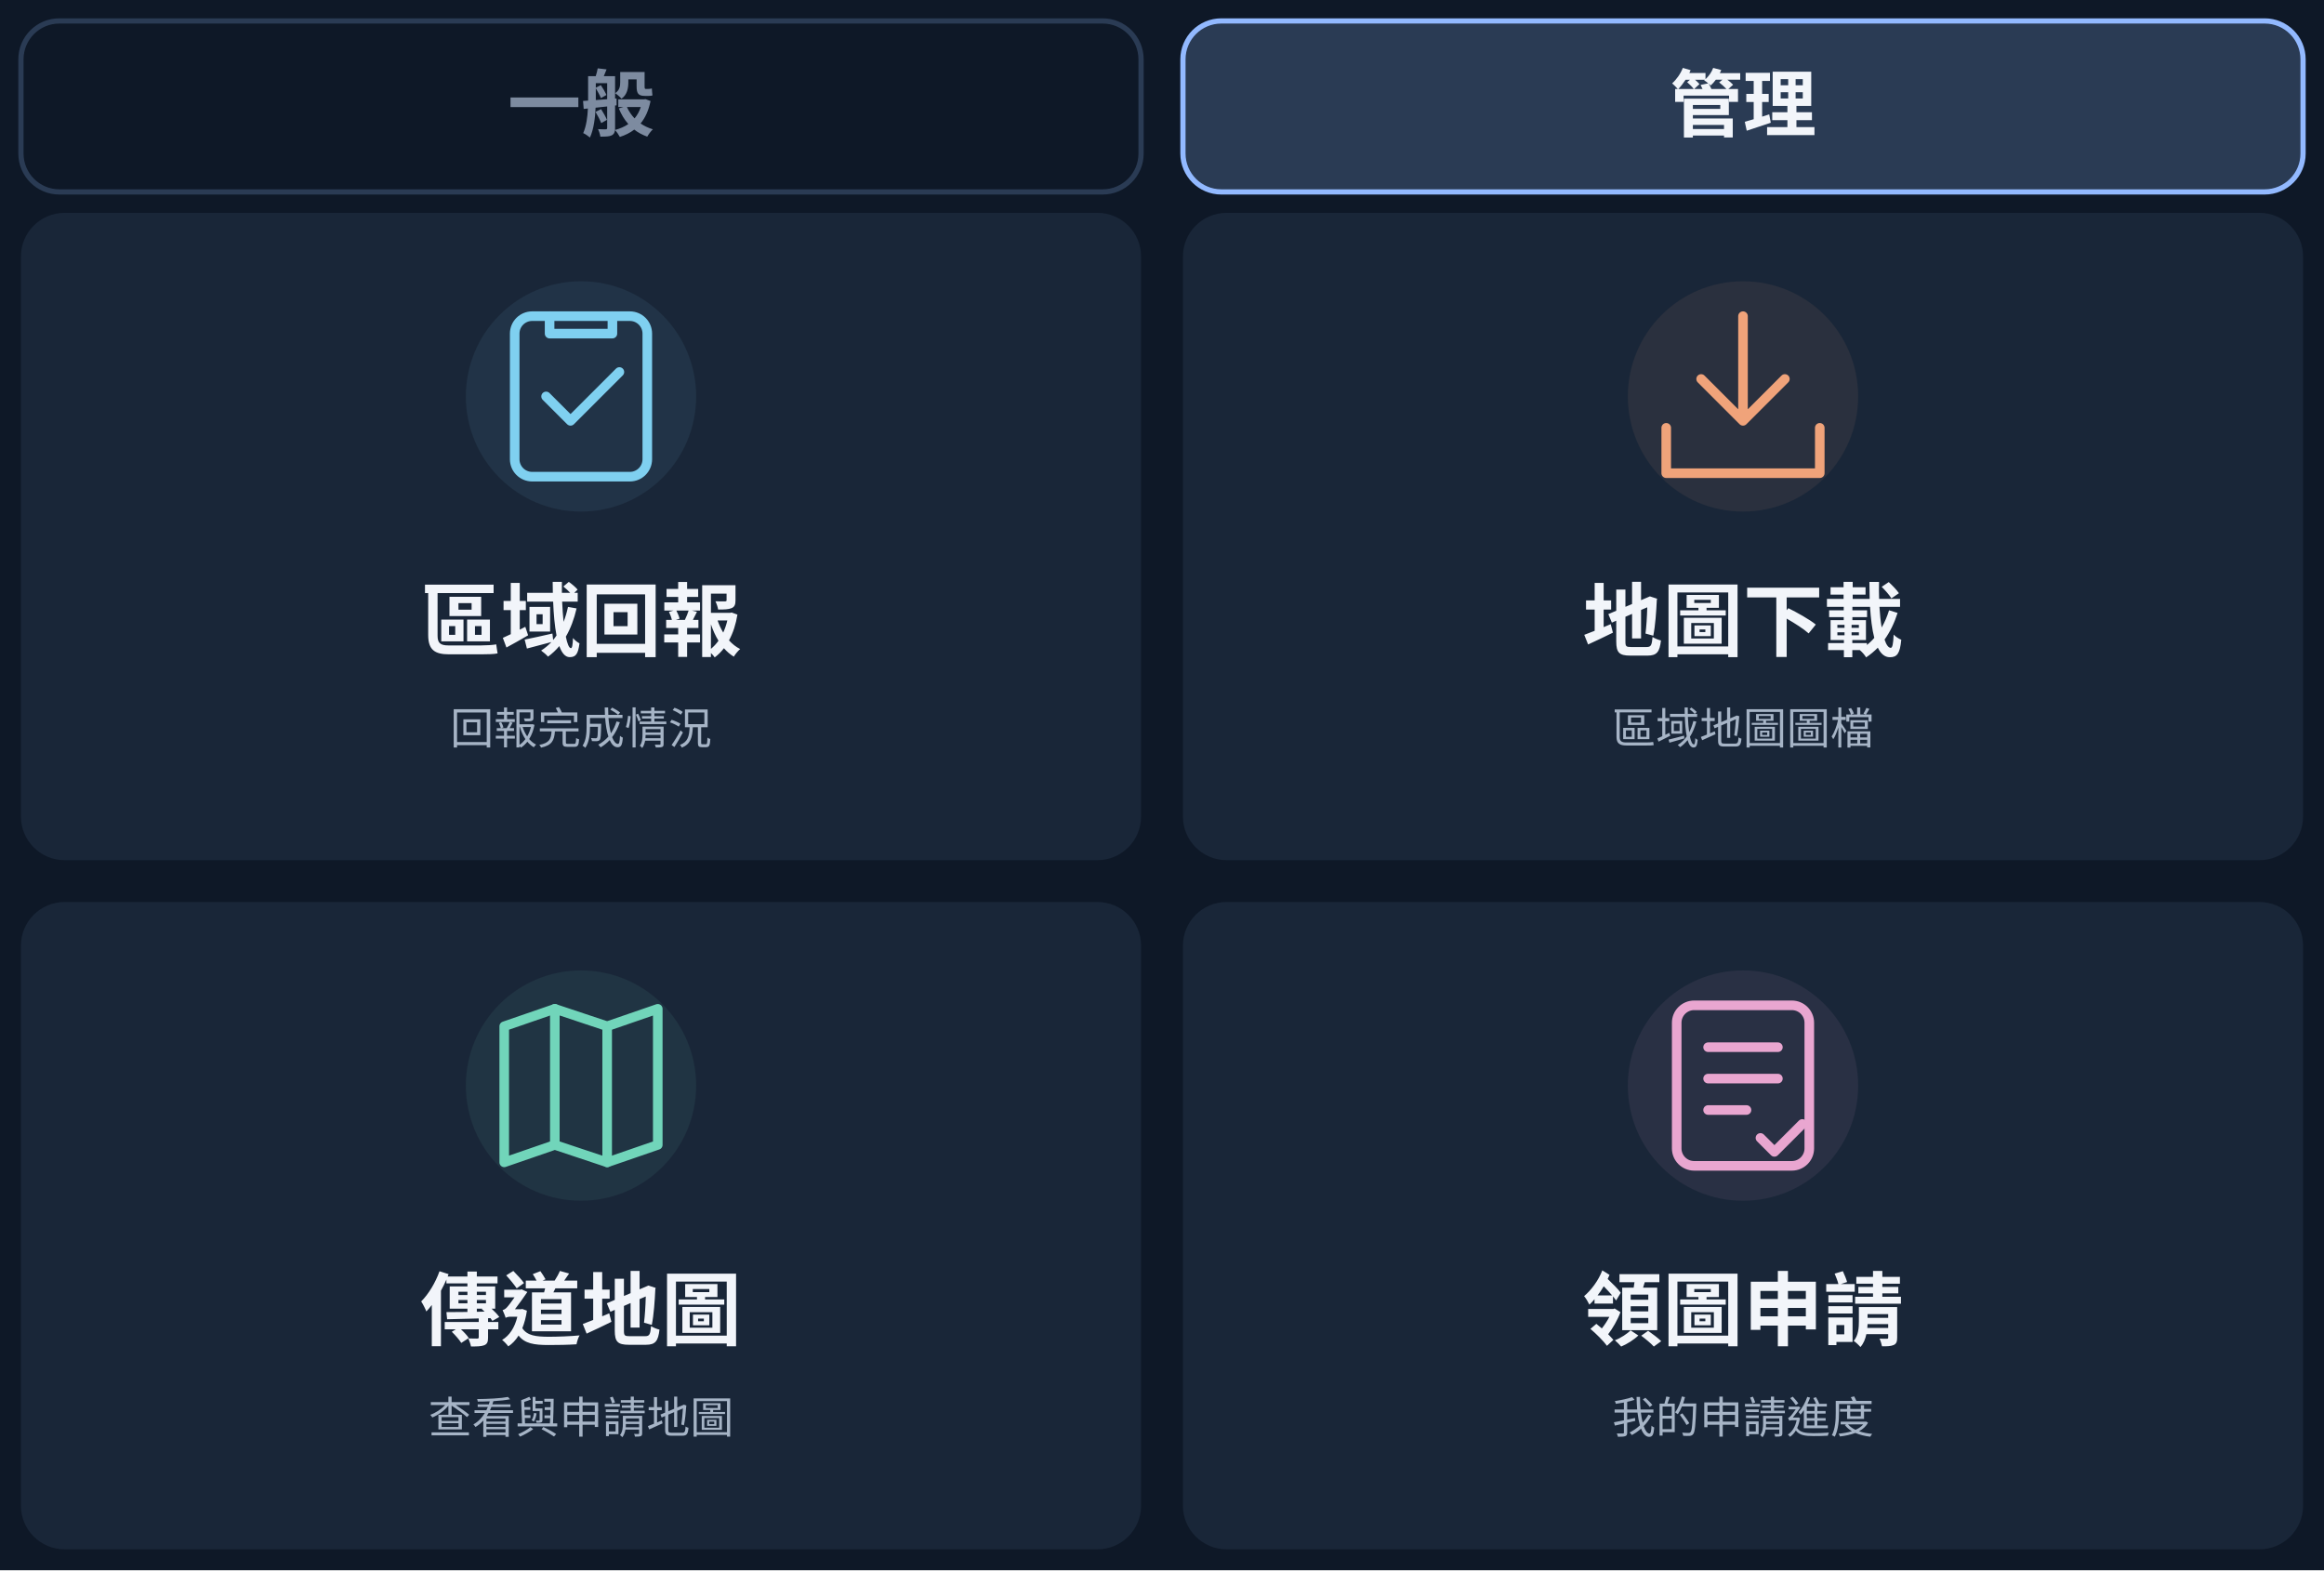
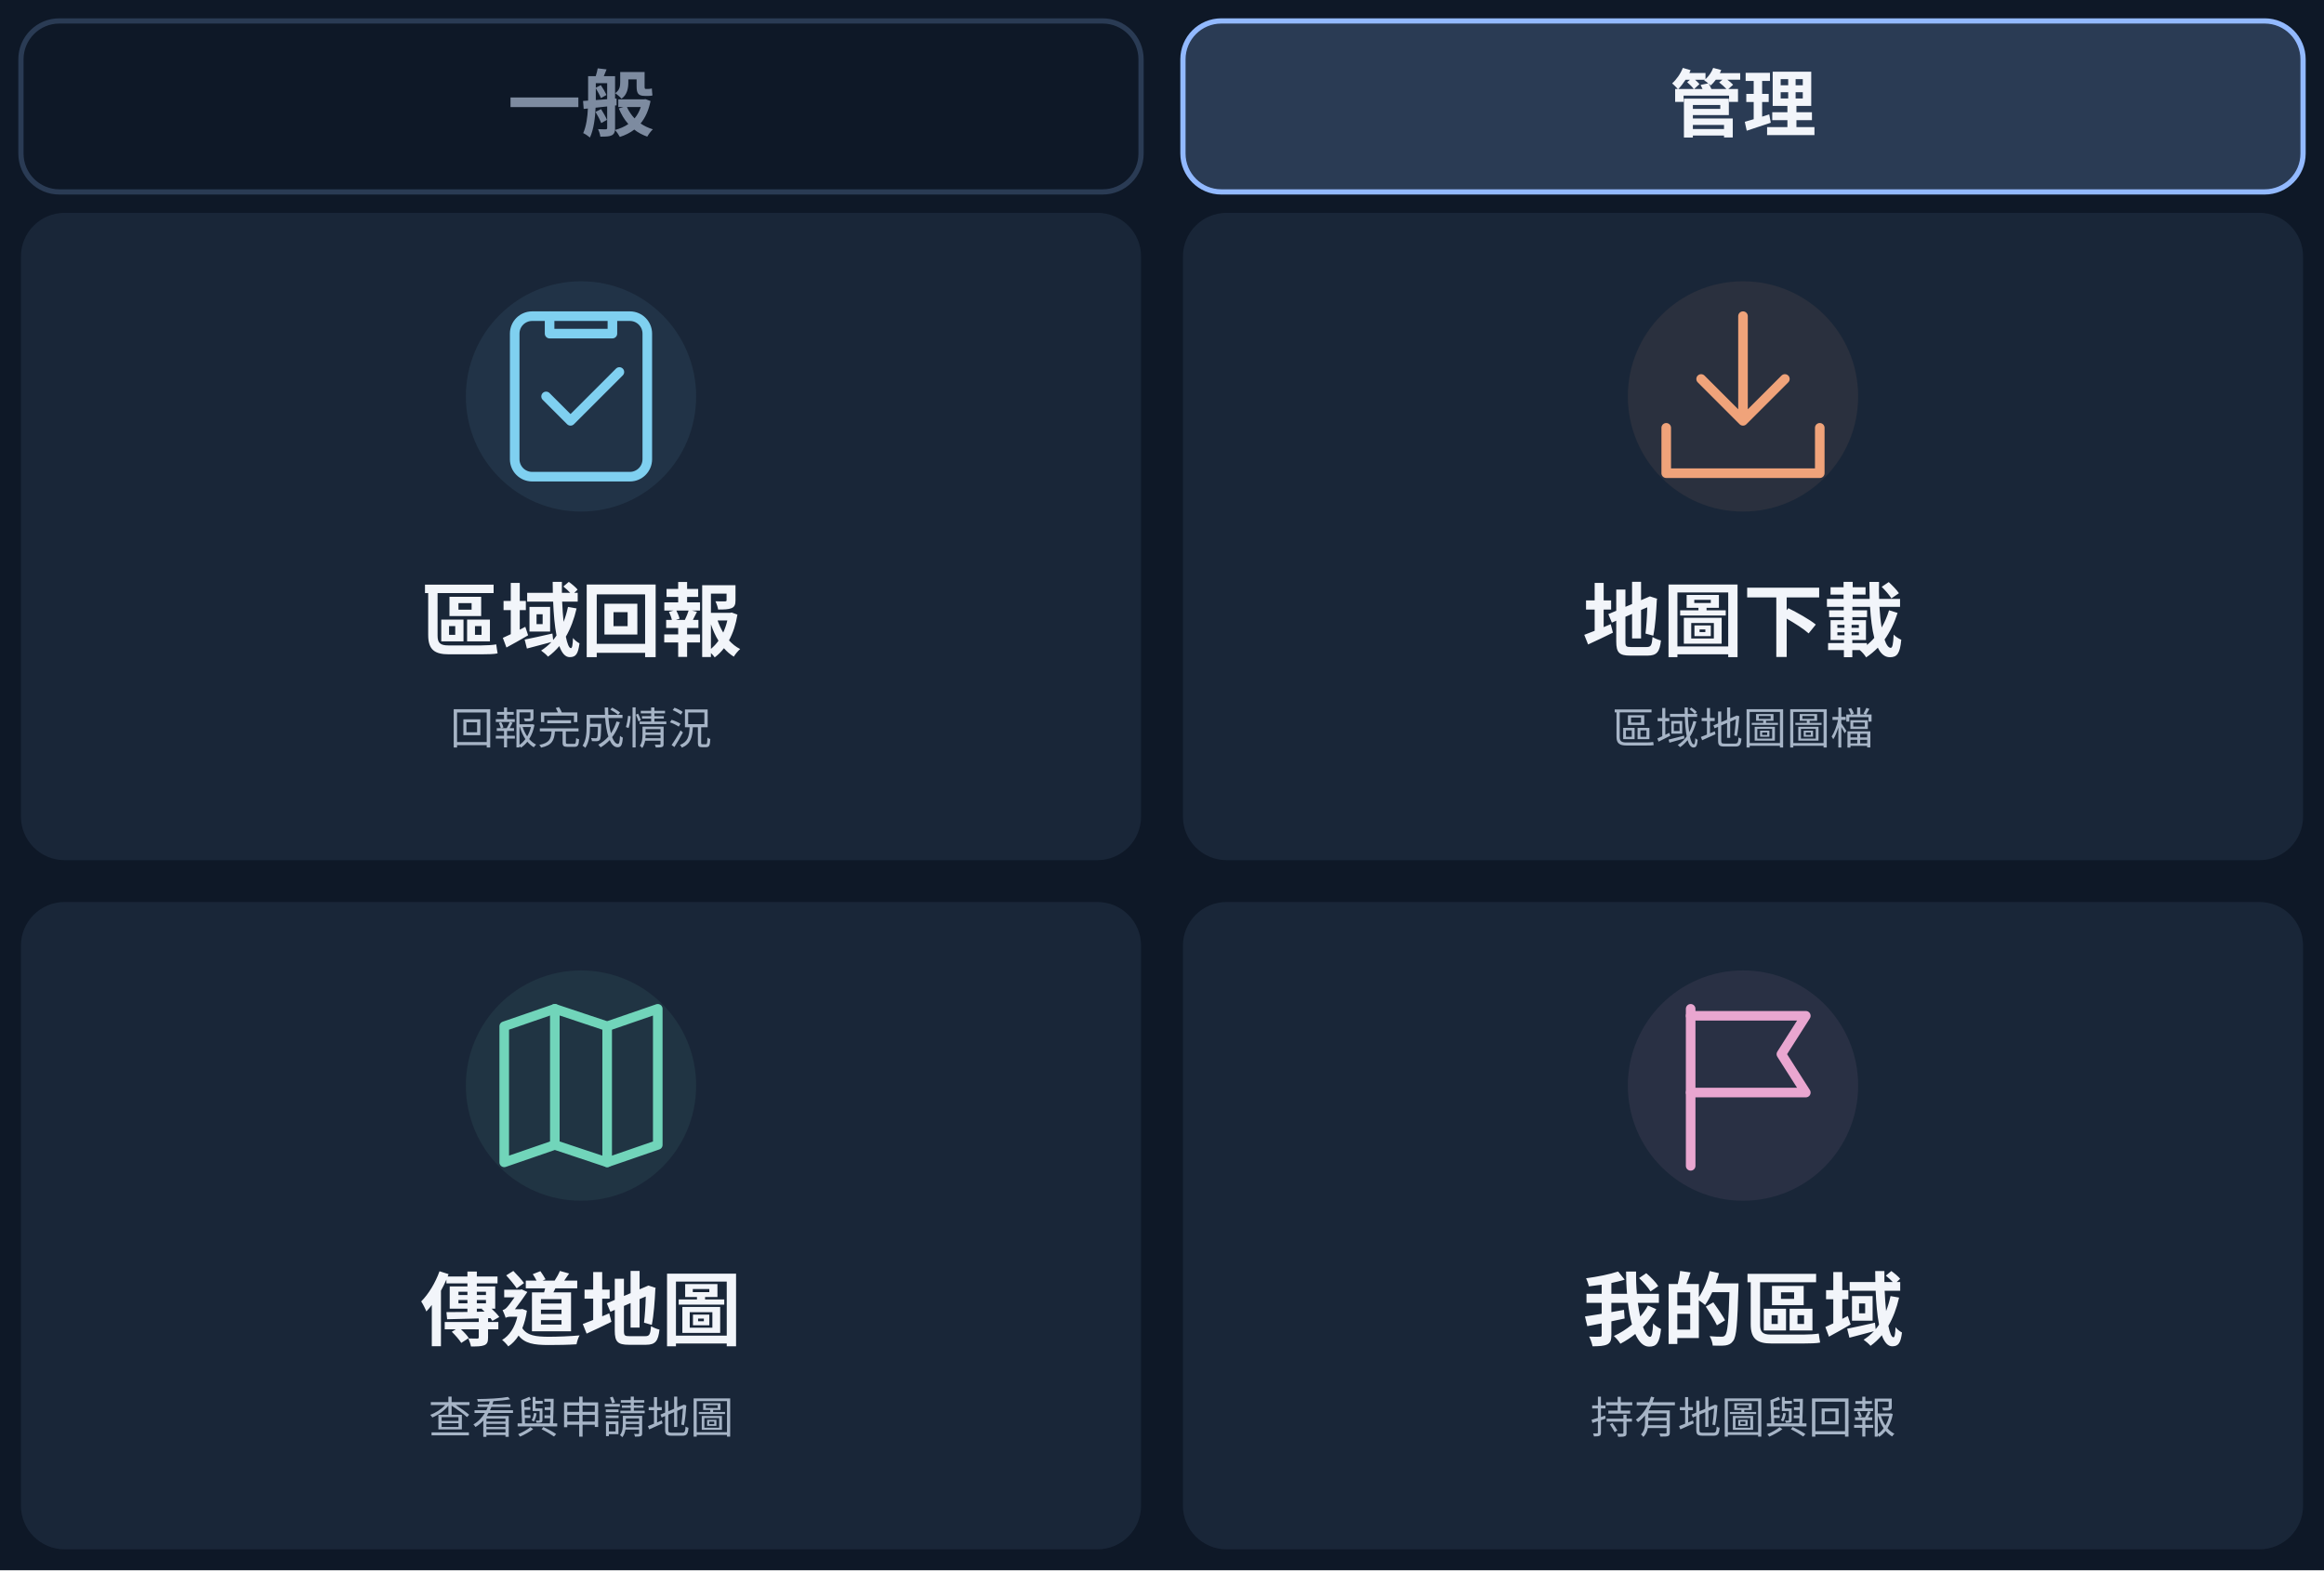
<svg xmlns="http://www.w3.org/2000/svg" width="1332" height="900" viewBox="0 0 1332 900">
  <rect width="1332" height="900" fill="#0e1827" />
  <g transform="translate(0 0)">
    <rect x="12" y="12" width="642" height="98" rx="22" fill="#0e1827" stroke="#2a3b54" stroke-width="3" />
    <text x="333" y="75" text-anchor="middle" fill="#7d8ba0" font-family="Microsoft JhengHei, Noto Sans CJK TC, sans-serif" font-weight="700" font-size="42">一般</text>
  </g>
  <g transform="translate(666 0)">
    <rect x="12" y="12" width="642" height="98" rx="22" fill="#2a3b54" stroke="#92b9ff" stroke-width="3" />
    <text x="333" y="75" text-anchor="middle" fill="#f2f5fa" font-family="Microsoft JhengHei, Noto Sans CJK TC, sans-serif" font-weight="700" font-size="42">管理</text>
  </g>
  <g transform="translate(0 110)">
    <rect x="12" y="12" width="642" height="371" rx="25" fill="#192638" />
    <circle cx="333" cy="117.211" r="66" fill="#7fd0f0" opacity=".08" />
    <g transform="translate(333 117.2107)" fill="none" stroke="#7fd0f0" stroke-width="5.5" stroke-linejoin="round" stroke-linecap="round">
      <rect x="-38" y="-46" width="76" height="92" rx="10" />
      <path d="M-18-46V-36H18V-46M-20 0-6 14 22-14" />
    </g>
    <text x="333" y="262.552" text-anchor="middle" fill="#f2f5fa" font-family="Microsoft JhengHei, Noto Sans CJK TC, sans-serif" font-weight="700" font-size="46">區域回報</text>
    <text x="333" y="316.469" text-anchor="middle" fill="#a6b4c6" font-family="Microsoft JhengHei, Noto Sans CJK TC, sans-serif" font-size="25">回報完成情況</text>
  </g>
  <g transform="translate(666 110)">
    <rect x="12" y="12" width="642" height="371" rx="25" fill="#192638" />
    <circle cx="333" cy="117.211" r="66" fill="#f0a37a" opacity=".08" />
    <g transform="translate(333 117.2107)" fill="none" stroke="#f0a37a" stroke-width="5.5" stroke-linejoin="round" stroke-linecap="round">
      <path d="M0-46V14M-24-10 0 14 24-10" />
      <path d="M-44 18V44H44V18" />
    </g>
    <text x="333" y="262.552" text-anchor="middle" fill="#f2f5fa" font-family="Microsoft JhengHei, Noto Sans CJK TC, sans-serif" font-weight="700" font-size="46">地圖下載</text>
    <text x="333" y="316.469" text-anchor="middle" fill="#a6b4c6" font-family="Microsoft JhengHei, Noto Sans CJK TC, sans-serif" font-size="25">區域地圖圖檔</text>
  </g>
  <g transform="translate(0 505)">
    <rect x="12" y="12" width="642" height="371" rx="25" fill="#192638" />
    <circle cx="333" cy="117.211" r="66" fill="#71d5ba" opacity=".08" />
    <g transform="translate(333 117.2107)" fill="none" stroke="#71d5ba" stroke-width="5.5" stroke-linejoin="round" stroke-linecap="round">
      <path d="M-44-34-15-44 15-34 44-44V34L15 44-15 34-44 44Z" />
      <path d="M-15-44V34M15-34V44" />
    </g>
    <text x="333" y="262.552" text-anchor="middle" fill="#f2f5fa" font-family="Microsoft JhengHei, Noto Sans CJK TC, sans-serif" font-weight="700" font-size="46">傳道地圖</text>
    <text x="333" y="316.469" text-anchor="middle" fill="#a6b4c6" font-family="Microsoft JhengHei, Noto Sans CJK TC, sans-serif" font-size="25">查看與申請地圖</text>
  </g>
  <g transform="translate(666 505)">
    <rect x="12" y="12" width="642" height="371" rx="25" fill="#192638" />
    <circle cx="333" cy="117.211" r="66" fill="#e9a6d0" opacity=".08" />
    <g transform="translate(333 117.2107)" fill="none" stroke="#e9a6d0" stroke-width="5.5" stroke-linejoin="round" stroke-linecap="round">
-       <rect x="-38" y="-46" width="76" height="92" rx="10" />
-       <path d="M-20-22H20M-20-4H20M-20 14H2M10 30 18 38 34 22" />
+       <path d="M-30 46V-44" />
+       <path d="M-30-40H36L22-18 36 4H-30" />
    </g>
-     <text x="333" y="262.552" text-anchor="middle" fill="#f2f5fa" font-family="Microsoft JhengHei, Noto Sans CJK TC, sans-serif" font-weight="700" font-size="46">領圖申請</text>
-     <text x="333" y="316.469" text-anchor="middle" fill="#a6b4c6" font-family="Microsoft JhengHei, Noto Sans CJK TC, sans-serif" font-size="25">我的申請進度</text>
+     <text x="333" y="262.552" text-anchor="middle" fill="#f2f5fa" font-family="Microsoft JhengHei, Noto Sans CJK TC, sans-serif" font-weight="700" font-size="46">我的區域</text>
+     <text x="333" y="316.469" text-anchor="middle" fill="#a6b4c6" font-family="Microsoft JhengHei, Noto Sans CJK TC, sans-serif" font-size="25">持有地圖與回報</text>
  </g>
</svg>
